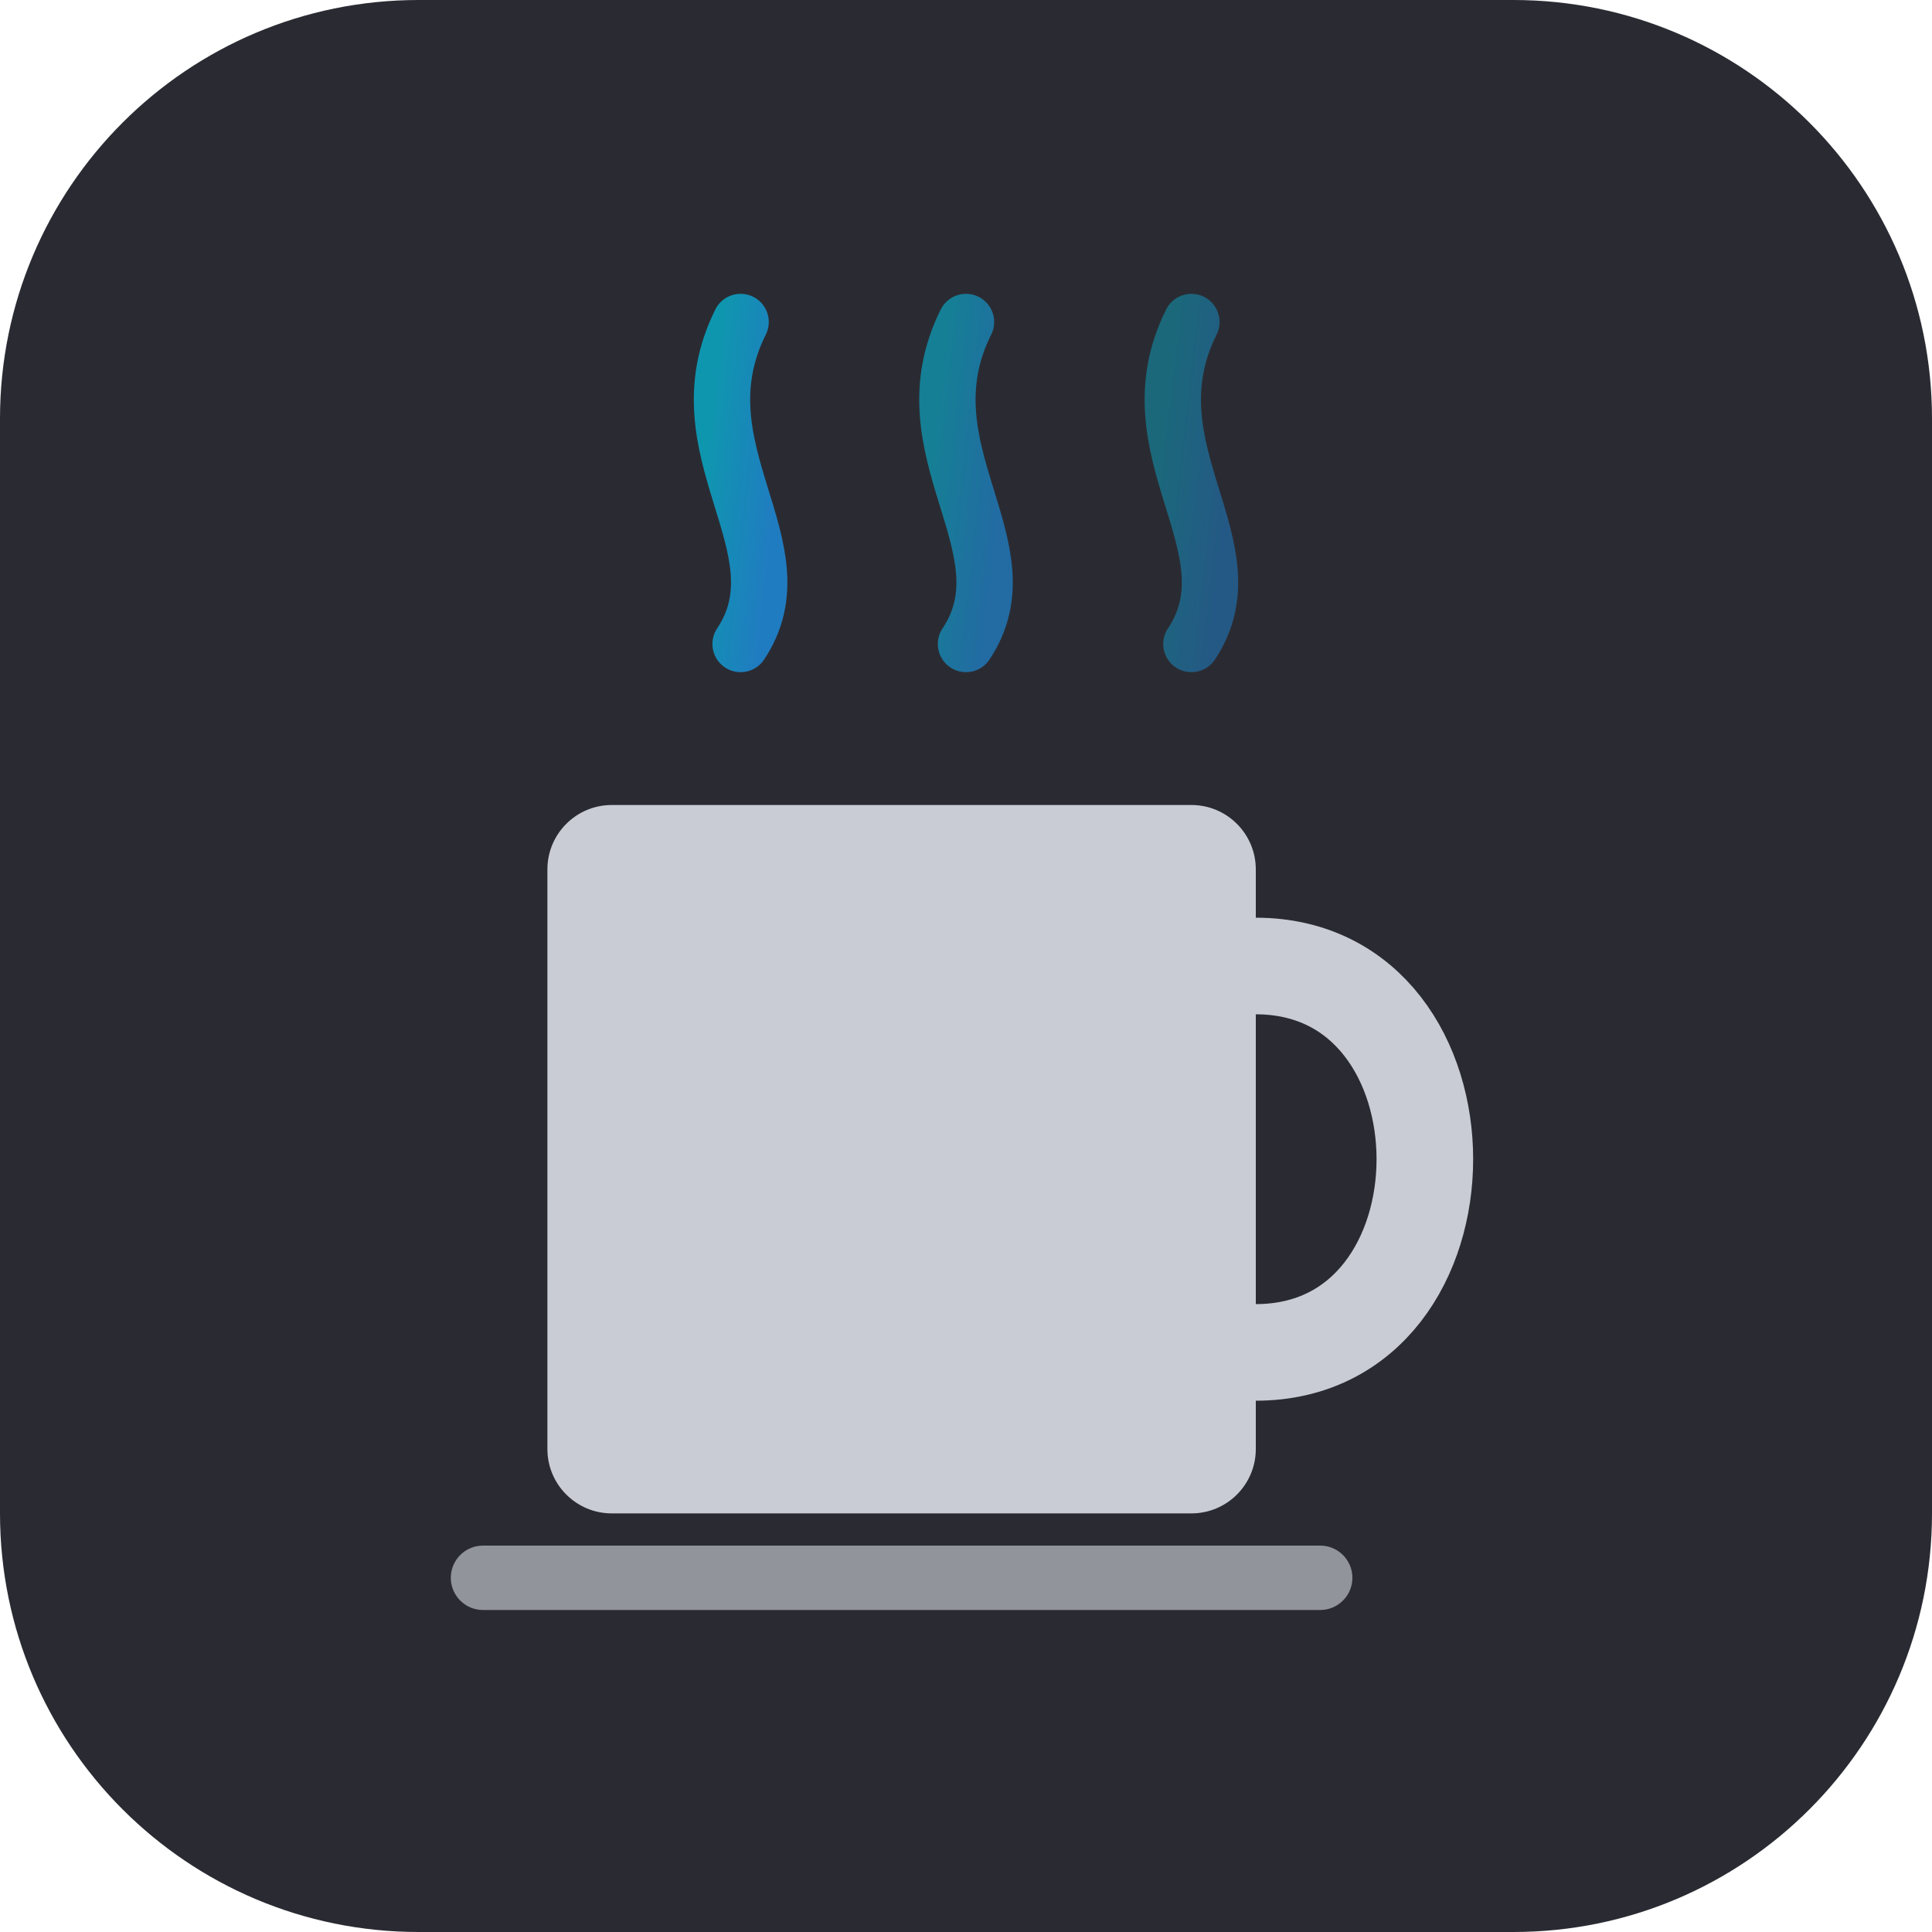
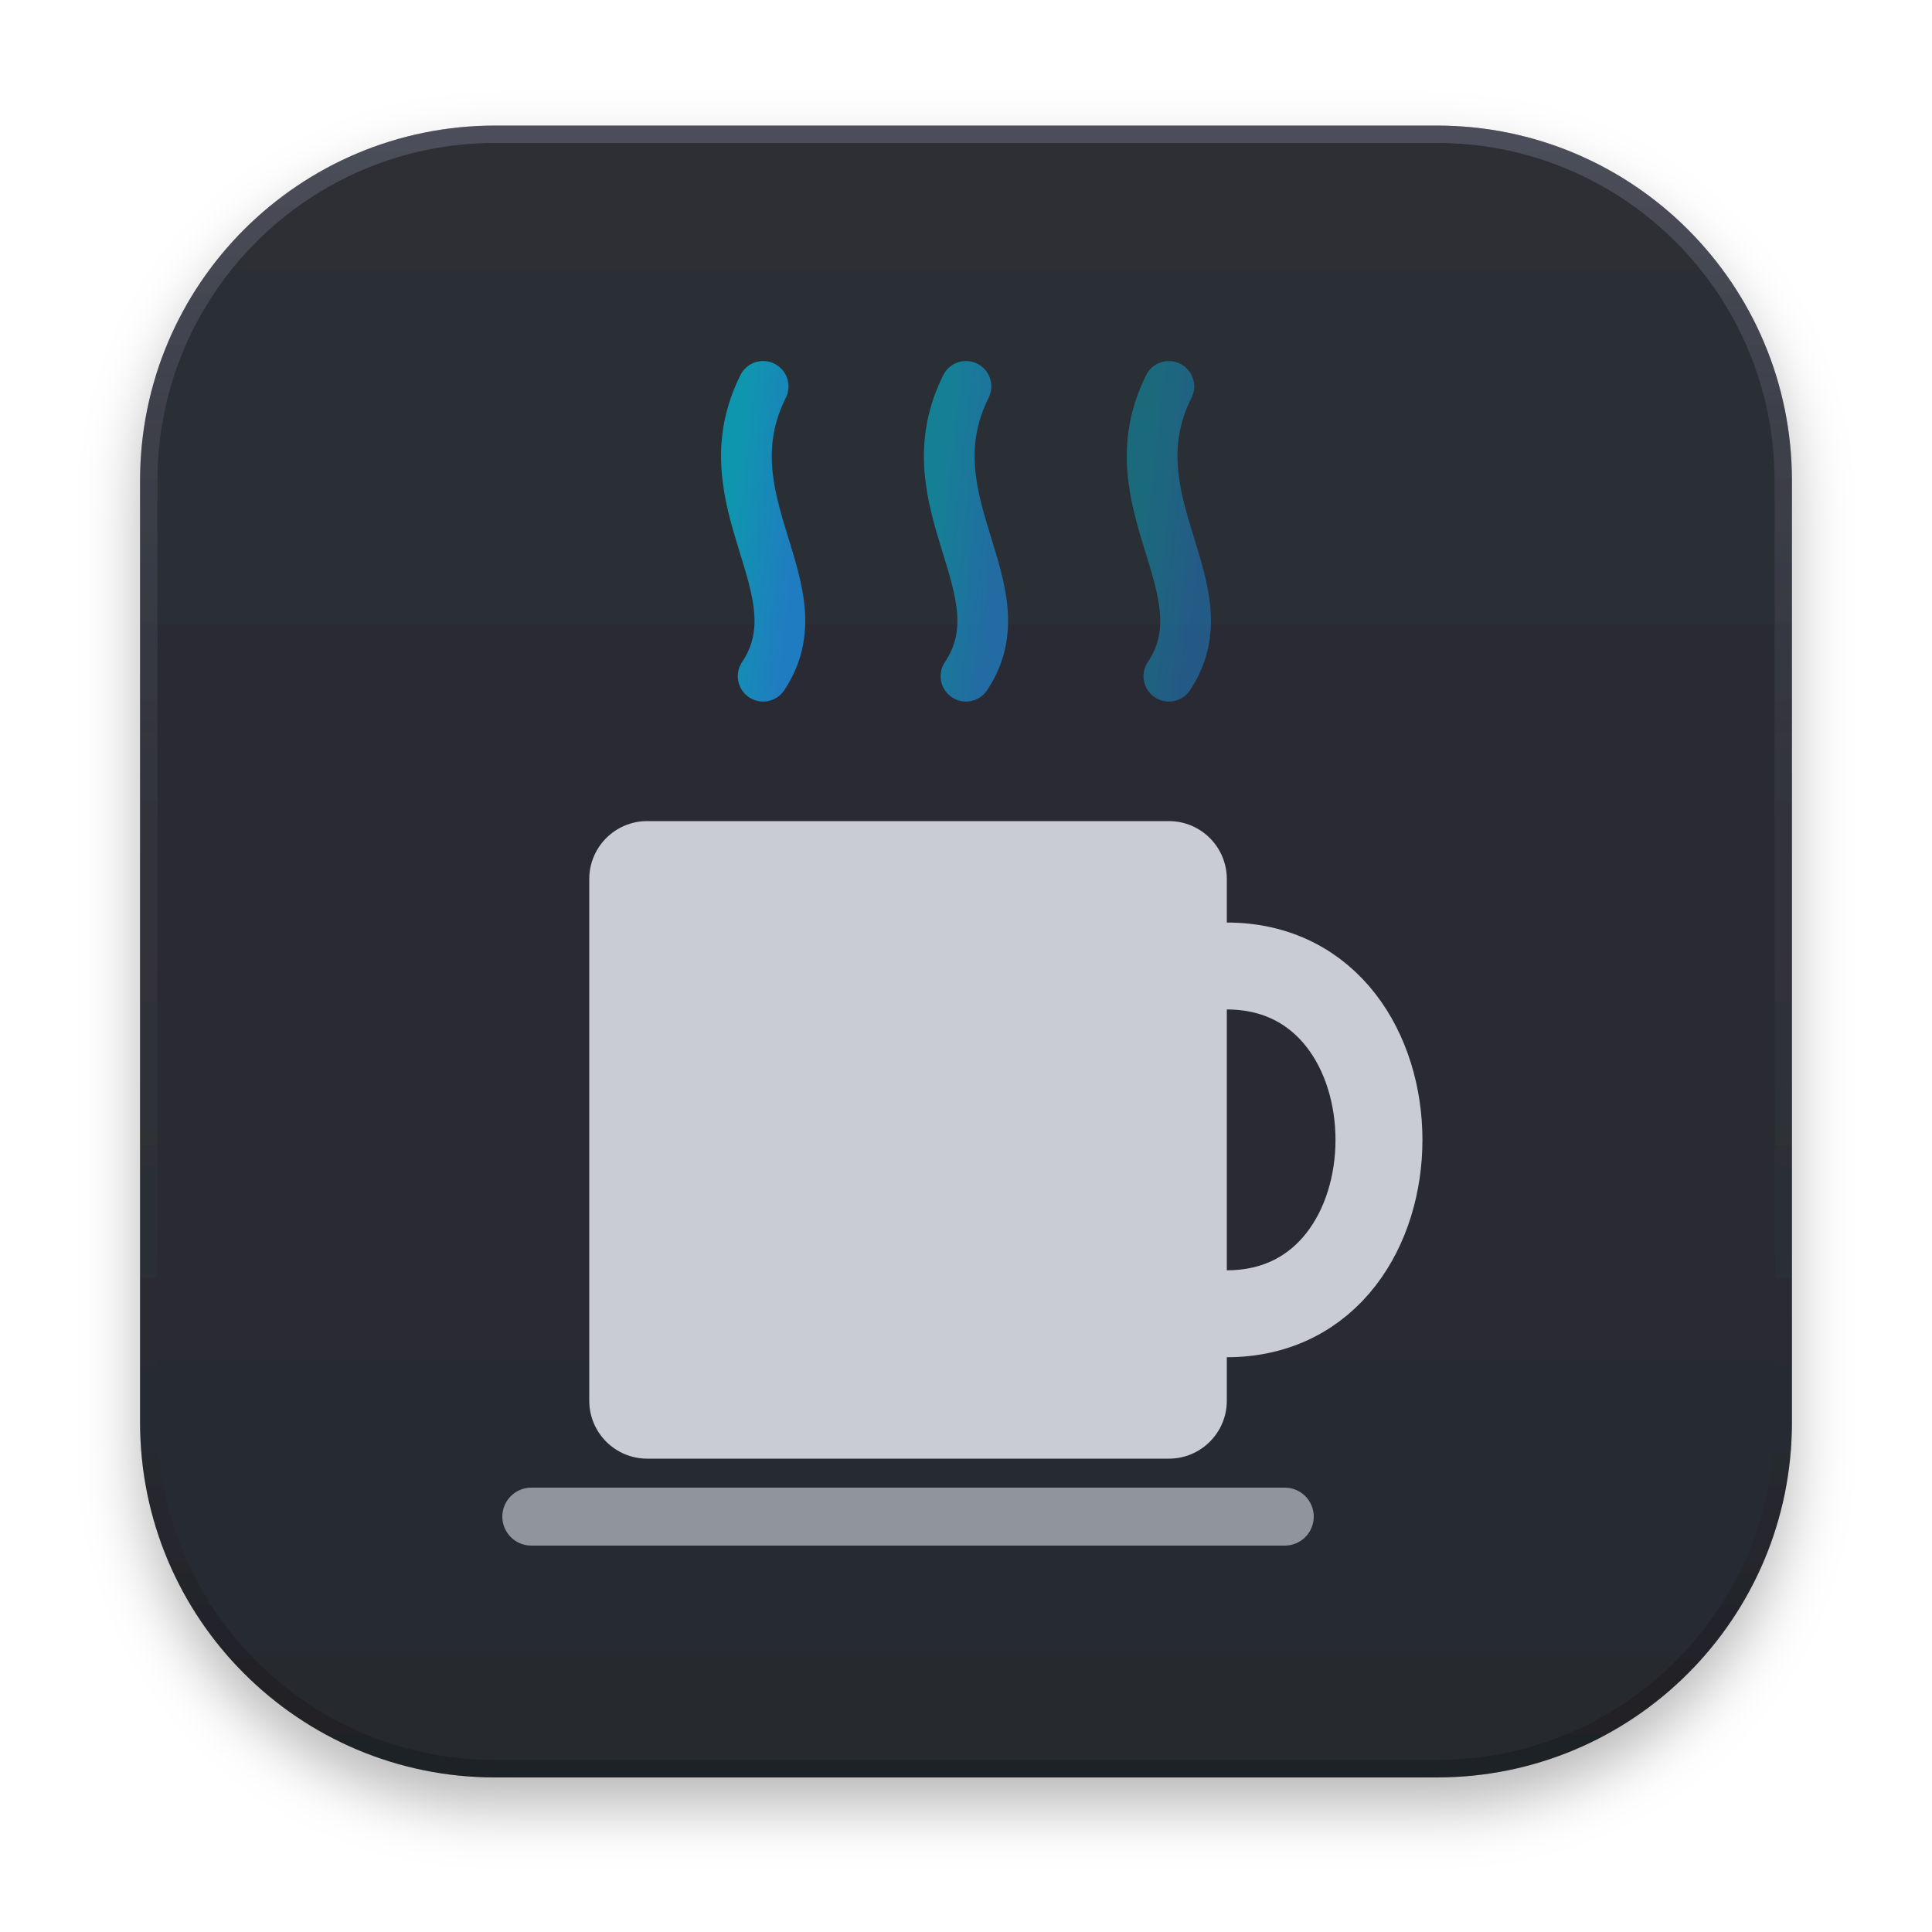
<svg xmlns="http://www.w3.org/2000/svg" viewBox="0 0 120 120" width="120" height="120" role="img" aria-label="Welcome to Mainstream">
  <defs>
+     <linearGradient id="tileFace" x1="0" y1="0" x2="0" y2="1">
+       <stop offset="0%" stop-color="#2d2e36" />
+       <stop offset="100%" stop-color="#27292f" />
+     </linearGradient>
+     <linearGradient id="tileBevel" x1="0" y1="0" x2="0" y2="1">
+       <stop offset="0%" stop-color="#868da0" stop-opacity="0.34" />
+       <stop offset="42%" stop-color="#565c69" stop-opacity="0.15" />
+       <stop offset="100%" stop-color="#0a0b0e" stop-opacity="0.28" />
+     </linearGradient>
+     <filter id="tileDrop" x="-30%" y="-30%" width="160%" height="160%">
+       <feGaussianBlur in="SourceAlpha" stdDeviation="2" result="b" />
+       <feOffset in="b" dy="2" result="o" />
+       <feFlood flood-color="#000000" flood-opacity="0.28" result="c" />
+       <feComposite in="c" in2="o" operator="in" result="s" />
+       <feMerge>
+         <feMergeNode in="s" />
+         <feMergeNode in="SourceGraphic" />
+       </feMerge>
+     </filter>
    <linearGradient id="streamGrad" x1="0" y1="0" x2="1" y2="1">
      <stop offset="0%" stop-color="#0e9bb6" />
      <stop offset="100%" stop-color="#1f80c8" />
    </linearGradient>
  </defs>
-   <rect width="120" height="120" rx="26" fill="#2a2b32" />
-   <g fill="none" stroke="url(#streamGrad)" stroke-width="3.5" stroke-linecap="round">
-     <path d="M 46 40 C 50 34 42 28 46 20" opacity="0.95" />
-     <path d="M 60 40 C 64 34 56 28 60 20" opacity="0.75" />
-     <path d="M 74 40 C 78 34 70 28 74 20" opacity="0.55" />
+   <g transform="translate(6.0,6.0) scale(0.9)">
+     <g filter="url(#tileDrop)">
+       <rect x="3" y="2" width="114" height="114" rx="24.5" fill="url(#tileFace)" />
+       <rect x="3.6" y="2.6" width="112.8" height="112.8" rx="23.9" fill="none" stroke="url(#tileBevel)" stroke-width="1.2" />
+     </g>
+     <g fill="none" stroke="url(#streamGrad)" stroke-width="3.5" stroke-linecap="round">
+       <path d="M 46 40 C 50 34 42 28 46 20" opacity="0.95" />
+       <path d="M 60 40 C 64 34 56 28 60 20" opacity="0.75" />
+       <path d="M 74 40 C 78 34 70 28 74 20" opacity="0.55" />
+     </g>
+     <rect x="34" y="50" width="44" height="44" rx="4" fill="#c9ccd4" />
+     <path d="M 78 60 C 92 60 92 84 78 84" fill="none" stroke="#c9ccd4" stroke-width="6" stroke-linecap="round" />
+     <rect x="28" y="96" width="56" height="4" rx="2" fill="#c9ccd4" opacity="0.65" />
  </g>
-   <rect x="34" y="50" width="44" height="44" rx="4" fill="#c9ccd4" />
-   <path d="M 78 60 C 92 60 92 84 78 84" fill="none" stroke="#c9ccd4" stroke-width="6" stroke-linecap="round" />
-   <rect x="28" y="96" width="56" height="4" rx="2" fill="#c9ccd4" opacity="0.65" />
</svg>
